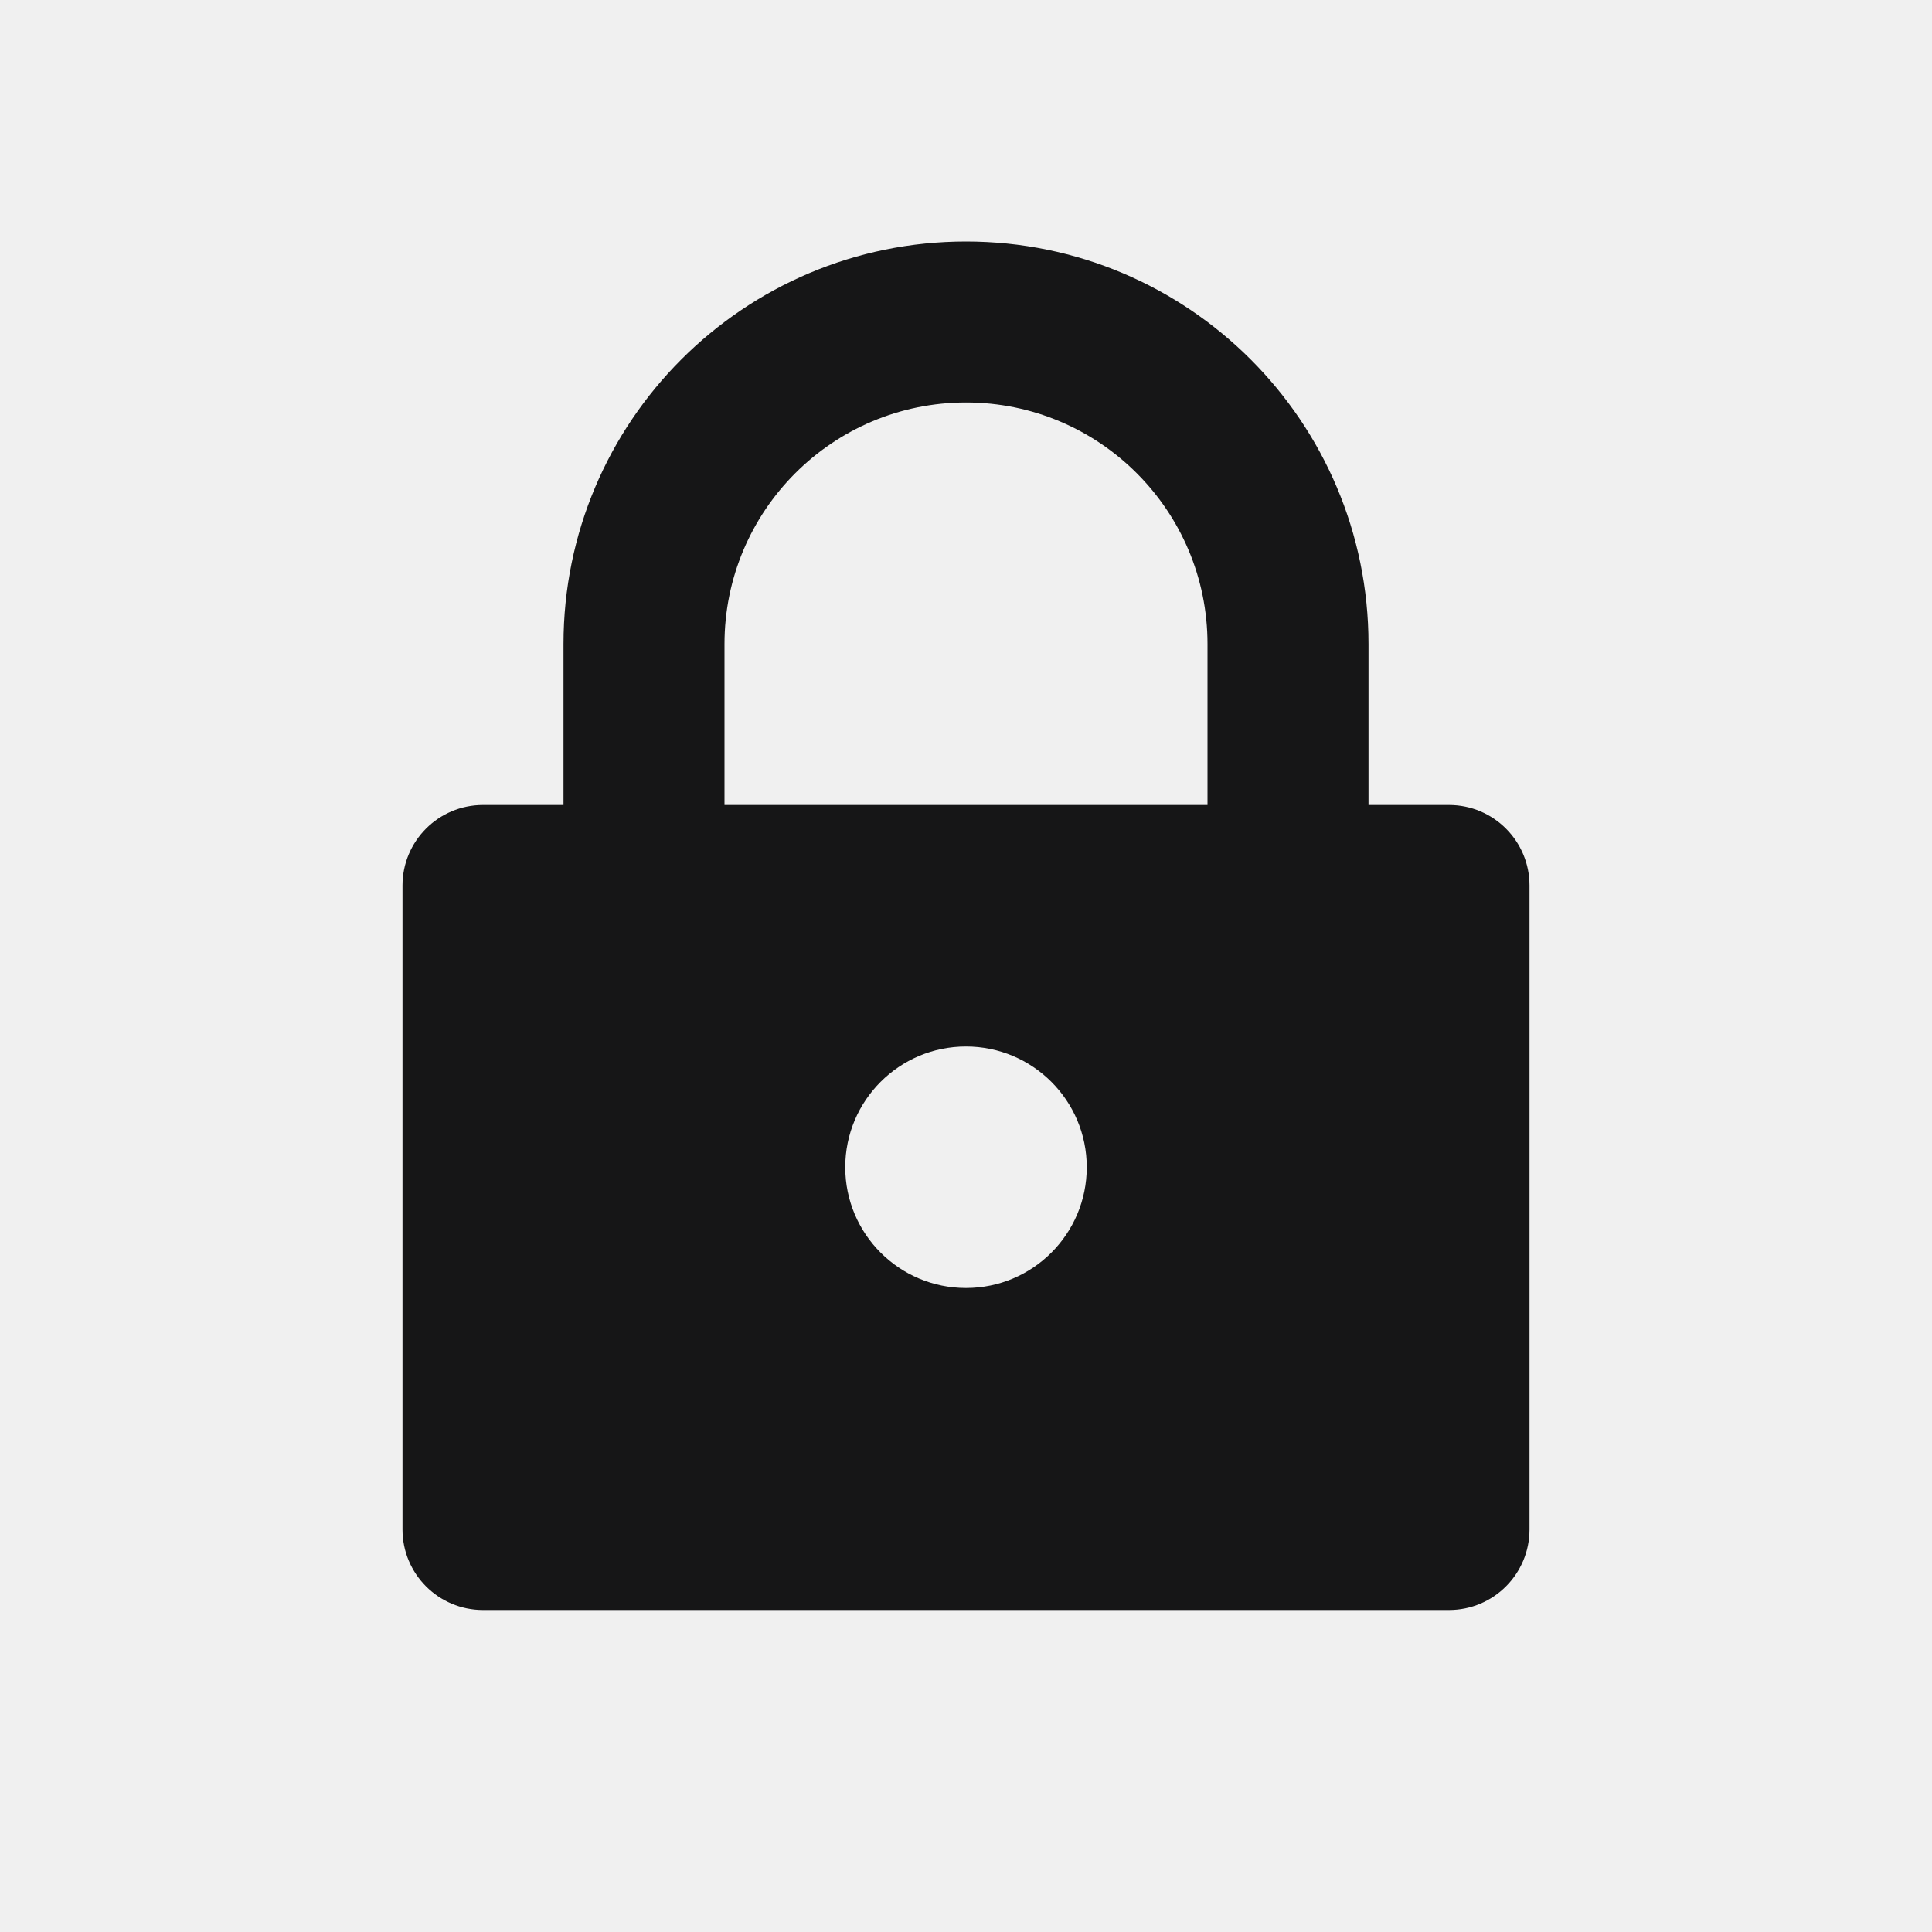
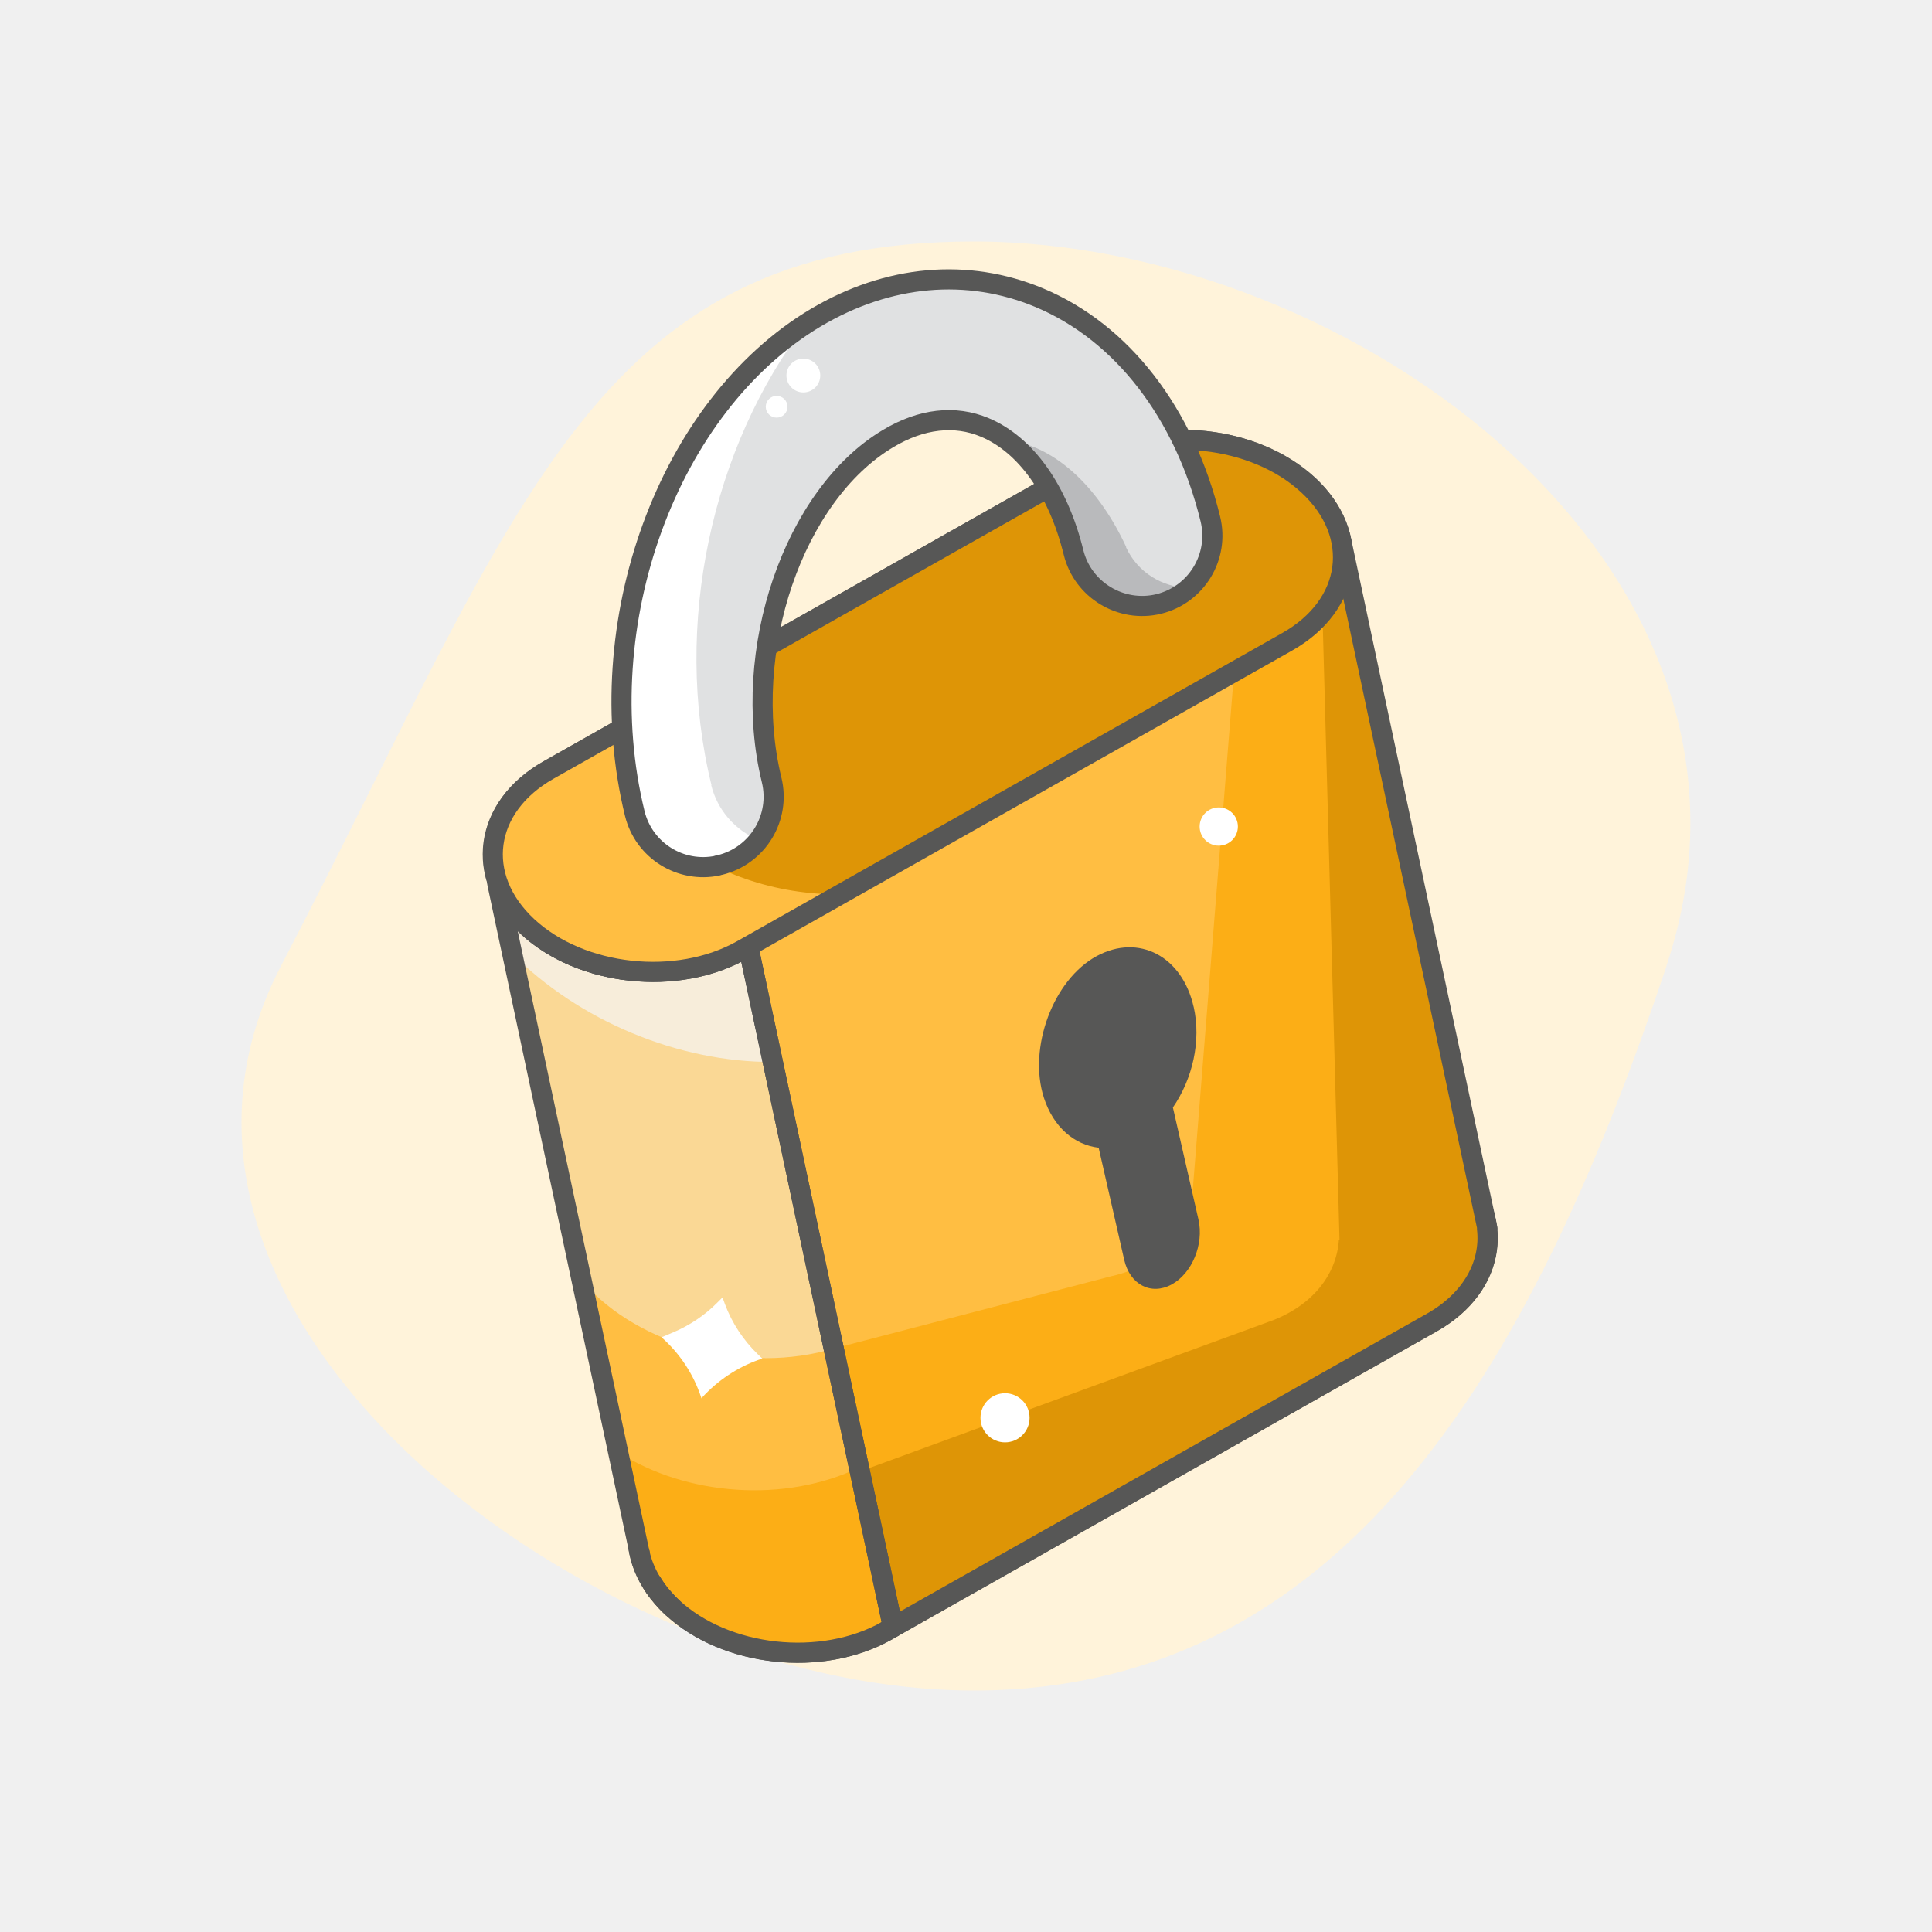
- <svg xmlns="http://www.w3.org/2000/svg" width="96" height="96" viewBox="0 0 96 96" fill="none">
-   <path fillRule="evenodd" clipRule="evenodd" d="M28 40V32C28 20.954 36.954 12 48 12C59.046 12 68 20.954 68 32V40H72C74.209 40 76 41.791 76 44V76C76 78.209 74.209 80 72 80H24C21.791 80 20 78.209 20 76V44C20 41.791 21.791 40 24 40H28ZM36 40H60V32C60 25.373 54.627 20 48 20C41.373 20 36 25.373 36 32V40ZM48 64C51.314 64 54 61.314 54 58C54 54.686 51.314 52 48 52C44.686 52 42 54.686 42 58C42 61.314 44.686 64 48 64Z" fill="#161617" />
+ <svg xmlns="http://www.w3.org/2000/svg" width="96" height="96" fill="none">
+   <path d="M82.811 48c-6.3 18.76-15.41 36-34.42 36s-43.54-18.55-34.43-36c11.84-22.7 15.41-36 34.42-36s41.01 16.39 34.42 36h.01Z" fill="#FFF3DA" />
+   <path d="m61.53 56.781-27.08 15.31c-3.24 1.83-3.71 5.31-1.05 7.78 2.66 2.47 7.43 2.99 10.67 1.16l27.08-15.31c3.24-1.83 3.71-5.31 1.05-7.78-2.66-2.47-7.43-2.99-10.67-1.16Z" stroke="#575756" stroke-linecap="round" stroke-linejoin="round" />
+   <path d="M36.89 47.198c-3.24 1.83-8.01 1.31-10.67-1.16-.71-.66-1.19-1.39-1.46-2.14h-.05l7.07 33.27c.21.95.74 1.88 1.62 2.7 2.66 2.47 7.43 2.99 10.67 1.16l.3-.17-7.19-33.83-.3.17h.01Z" fill="#FCAE16" />
+   <path d="m42.69 72.928-5.5-25.9-.3.17c-3.24 1.83-8.01 1.31-10.67-1.16-.71-.66-1.19-1.39-1.46-2.14h-.05l6 28.25c3.38 2.19 8.31 2.55 11.98.77v.01Z" fill="#FFBE42" />
+   <path d="m41.43 67.018-4.25-19.99-.3.17c-3.24 1.83-8.01 1.31-10.67-1.16-.71-.66-1.19-1.39-1.46-2.14h-.05l4.18 19.69.08.11c2.84 3.24 8.18 4.59 12.46 3.31l.01.01Z" fill="#FAD895" />
+   <path d="m38.41 52.768-1.22-5.74-.3.17c-3.24 1.83-8.01 1.31-10.67-1.16-.71-.66-1.19-1.39-1.46-2.14h-.05l.74 3.49c3.31 3.32 8.24 5.4 12.96 5.38Z" fill="#F7EDDA" />
+   <path d="M33.407 79.88c-.2-.19-.38-.38-.54-.58.17.2.34.39.54.58ZM31.79 77.18ZM32.74 79.15c-.13-.17-.25-.33-.35-.51.11.17.22.34.35.51Z" fill="#FFBE42" />
+   <path d="M66.649 26.89c-.19-.97-.73-1.94-1.63-2.78-2.66-2.47-7.43-2.99-10.67-1.16l-27.08 15.31c-2.37 1.34-3.25 3.58-2.51 5.65.13.36.31.72.55 1.07 0 .01.01.03.02.04.1.15.22.3.35.45.02.03.04.05.06.08a6.55 6.55 0 0 0 1.5 1.28c.02 0 .03.02.04.03.36.23.74.43 1.13.6.02.01.05.02.07.03.39.17.8.31 1.22.43.03 0 .05.02.08.02.43.11.86.2 1.3.26h.07c.45.06.9.08 1.35.08h.04c.46 0 .92-.04 1.37-.11h.01c.92-.14 1.8-.4 2.61-.8.12-.06.24-.11.35-.18l.3-.17 7.19 33.83-.3.17 27.08-15.31c2-1.13 2.94-2.9 2.74-4.66h.02l-7.26-34.17v.01Z" fill="#DE9506" />
+   <path d="M66.539 61.61h.02l-.95-34.92c-.01-.95-.35-1.95-1.03-2.91-2.72-2.16-7.16-2.56-10.23-.82l-27.08 15.31c-2.37 1.34-3.25 3.58-2.51 5.65.13.36.31.72.55 1.07 0 .01.01.03.02.04.1.15.22.3.35.45.02.03.04.05.06.08a6.55 6.55 0 0 0 1.5 1.28c.02 0 .03.02.04.03.36.23.74.43 1.13.6.02.01.05.02.07.03.39.17.8.31 1.22.43.03 0 .05.02.08.02.43.11.86.2 1.3.26h.07c.45.06.9.08 1.35.08h.04c.46 0 .92-.04 1.37-.11h.01c.92-.14 1.8-.4 2.61-.8.12-.06.24-.11.35-.18l.3-.17 5.54 26.09 20.27-7.42c2.17-.75 3.42-2.32 3.54-4.09h.01Z" fill="#FCAE16" />
+   <path d="M59.199 59.73h.02l2.78-34.82c.08-.85-.1-1.77-.56-2.7-2.36-.63-5.04-.43-7.09.74l-27.08 15.31c-2.37 1.34-3.25 3.58-2.51 5.65.13.36.31.72.55 1.07 0 .01.01.03.02.04.1.15.22.3.35.45.02.03.04.05.06.08a6.55 6.55 0 0 0 1.5 1.28c.02 0 .03.02.04.03.36.23.74.43 1.13.6.02.01.05.02.07.03.39.17.8.31 1.22.43.03 0 .05.02.08.02.43.11.86.2 1.3.26h.07c.45.06.9.08 1.35.08h.04c.46 0 .92-.04 1.37-.11h.01c.92-.14 1.8-.4 2.61-.8.12-.06.24-.11.35-.18l.3-.17 4.25 19.99 13.81-3.6c2.24-.51 3.65-1.94 3.96-3.69v.01Z" fill="#FFBE42" />
+   <path d="M59.311 50.029c-.57-2.52-2.73-3.65-4.82-2.52-2.16 1.17-3.42 4.56-2.62 7.04.47 1.45 1.51 2.34 2.72 2.48l1.27 5.57c.28 1.23 1.33 1.78 2.35 1.23s1.62-2 1.34-3.23l-1.27-5.57c.97-1.41 1.42-3.3 1.03-5.01v.01Z" fill="#575756" />
+   <path d="M36.89 47.198c-3.24 1.83-8.01 1.31-10.67-1.16-.71-.66-1.19-1.39-1.46-2.14h-.05l7.07 33.27c.21.95.74 1.88 1.62 2.7 2.66 2.47 7.43 2.99 10.67 1.16l.3-.17-7.19-33.83-.3.17h.01Z" stroke="#575756" stroke-linecap="round" stroke-linejoin="round" />
+   <g stroke="#575756" stroke-linecap="round" stroke-linejoin="round">
+     <path d="M33.407 79.88c-.2-.19-.38-.38-.54-.58.17.2.34.39.54.58ZM31.79 77.18a4.709 4.709 0 0 0 0 0ZM32.74 79.15c-.13-.17-.25-.33-.35-.51.11.17.22.34.35.51ZM66.649 26.89c-.19-.97-.73-1.94-1.63-2.78-2.66-2.47-7.43-2.99-10.67-1.16l-27.08 15.31c-2.37 1.34-3.25 3.58-2.51 5.65.13.36.31.72.55 1.07 0 .01.01.03.02.04.1.15.22.3.35.45.02.03.04.05.06.08a6.55 6.55 0 0 0 1.5 1.28c.02 0 .03.02.04.03.36.23.74.43 1.13.6.02.01.05.02.07.03.39.17.8.31 1.22.43.03 0 .05.02.08.02.43.11.86.2 1.3.26h.07c.45.06.9.08 1.35.08h.04c.46 0 .92-.04 1.37-.11h.01c.92-.14 1.8-.4 2.61-.8.12-.06.24-.11.35-.18l.3-.17 7.19 33.83-.3.17 27.08-15.31c2-1.13 2.94-2.9 2.74-4.66h.02l-7.26-34.17v.01Z" />
+   </g>
+   <path d="m54.339 22.95-27.08 15.31c-3.24 1.83-3.71 5.31-1.05 7.78 2.66 2.47 7.43 2.99 10.67 1.16l27.08-15.31c3.24-1.83 3.71-5.31 1.05-7.78-2.66-2.47-7.43-2.99-10.67-1.16Z" fill="#FFBE42" />
+   <path d="M63.96 31.9c3.24-1.83 3.71-5.31 1.05-7.78-2.66-2.47-7.43-2.99-10.67-1.16L30.78 36.28c-.06 1.76.7 3.56 2.34 5.09 2.2 2.04 5.46 3.1 8.67 3.07L63.97 31.9h-.01Z" fill="#DE9506" />
+   <path d="m54.339 22.95-27.08 15.31c-3.24 1.83-3.71 5.31-1.05 7.78 2.66 2.47 7.43 2.99 10.67 1.16l27.08-15.31c3.24-1.83 3.71-5.31 1.05-7.78-2.66-2.47-7.43-2.99-10.67-1.16Z" stroke="#575756" stroke-linecap="round" stroke-linejoin="round" />
+   <path d="M35.661 43.012c-1.84.39-3.67-.75-4.12-2.59-2.31-9.44 1.64-20.26 9-24.64 3.59-2.13 7.53-2.48 11.1-.99 4.11 1.72 7.21 5.73 8.5 10.99.46 1.88-.69 3.77-2.57 4.23-1.86.45-3.77-.69-4.23-2.57-.76-3.08-2.36-5.34-4.4-6.2-1.49-.63-3.16-.44-4.81.55-4.7 2.8-7.35 10.56-5.79 16.96.46 1.88-.69 3.77-2.57 4.23-.04 0-.07.02-.11.02v.01Z" fill="#E0E1E2" />
+   <path d="M35.352 39.011c-1.96-7.99.06-16.85 4.68-22.89-7.02 4.57-10.74 15.09-8.49 24.29a3.497 3.497 0 0 0 4.12 2.59c.04 0 .07-.02.11-.02.8-.19 1.45-.66 1.91-1.25a3.974 3.974 0 0 1-2.34-2.71l.01-.01Z" fill="#fff" />
+   <path d="M55.96 27.181c-1.33-2.88-3.34-4.8-5.51-5.25-.15-.03-.3-.05-.45-.06 1.53 1.1 2.72 3.06 3.33 5.58.46 1.88 2.37 3.02 4.23 2.57.58-.14 1.09-.44 1.5-.81-1.3-.03-2.53-.76-3.11-2.02l.01-.01Z" fill="#B9BABC" />
+   <path d="M35.661 43.012c-1.84.39-3.67-.75-4.12-2.59-2.31-9.44 1.64-20.26 9-24.64 3.59-2.13 7.53-2.48 11.1-.99 4.11 1.72 7.21 5.73 8.5 10.99.46 1.88-.69 3.77-2.57 4.23-1.86.45-3.77-.69-4.23-2.57-.76-3.08-2.36-5.34-4.4-6.2-1.49-.63-3.16-.44-4.81.55-4.7 2.8-7.35 10.56-5.79 16.96.46 1.88-.69 3.77-2.57 4.23-.04 0-.07.02-.11.02v.01Z" stroke="#575756" stroke-linecap="round" stroke-linejoin="round" />
+   <path d="m34.861 69.489-.02-.05a6.848 6.848 0 0 0-1.97-2.99l.57-.24c.83-.35 1.59-.86 2.22-1.5l.24-.24.12.33c.35.94.91 1.79 1.63 2.49l.23.22h-.01c-1.07.35-2.04.96-2.83 1.77l-.2.21h.02ZM60.56 42.021a.95.95 0 1 0 0-1.9.95.95 0 0 0 0 1.9ZM49.939 71.67a1.22 1.22 0 1 0 0-2.44 1.22 1.22 0 0 0 0 2.44ZM39.918 19.5a.84.84 0 1 0 0-1.68.84.84 0 0 0 0 1.68ZM38.59 20.752a.54.54 0 1 0 0-1.08.54.54 0 0 0 0 1.08Z" fill="#fff" />
</svg>
